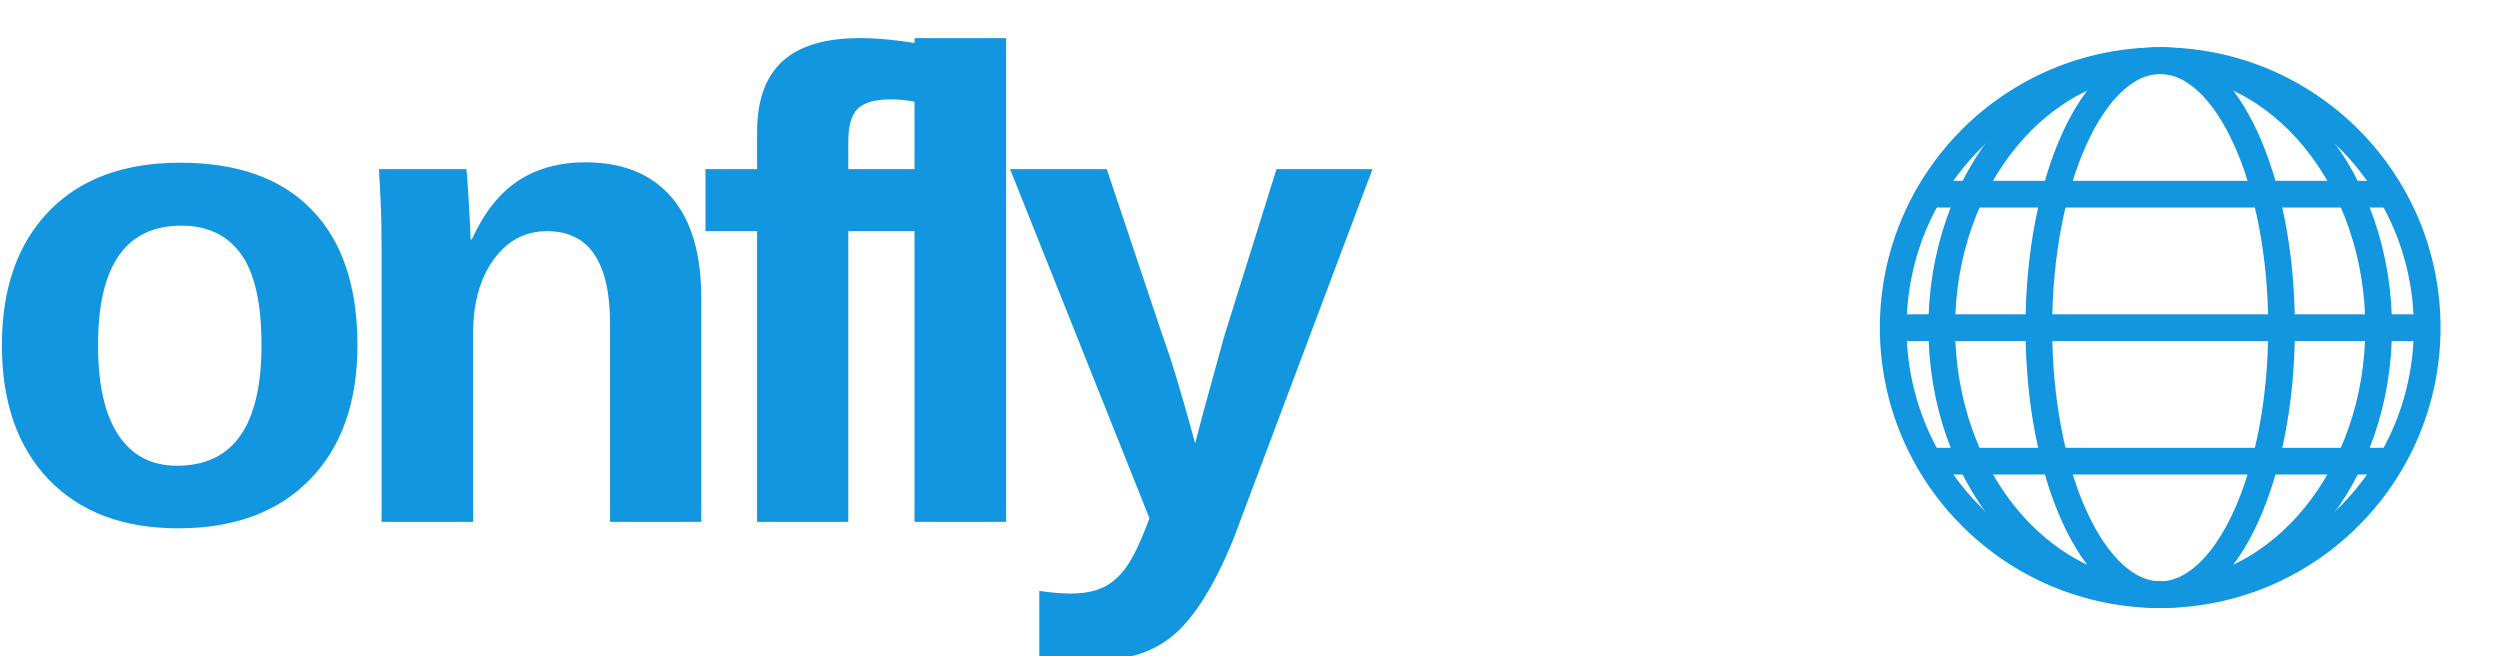
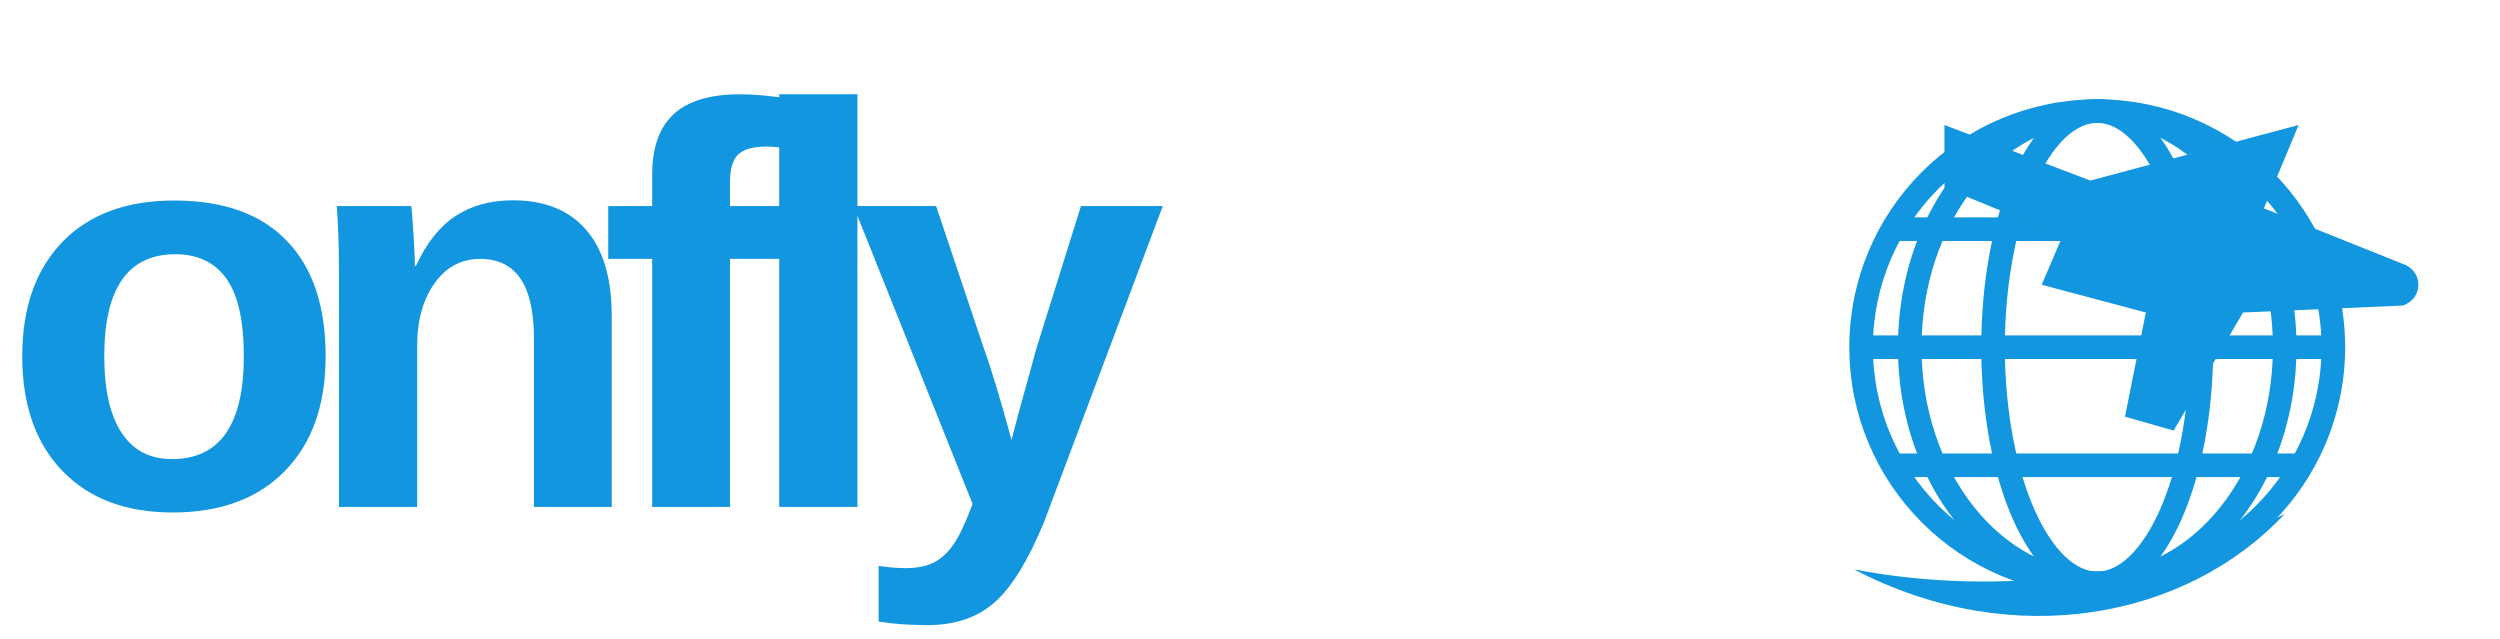
- <svg xmlns="http://www.w3.org/2000/svg" viewBox="0 0 206 54" role="img" aria-labelledby="title desc">
-   <g fill="#1296df" font-family="Arial Rounded MT Bold, Arial, sans-serif" font-size="55" font-weight="700" letter-spacing="-4">
-     <text x="-2" y="43">onfly</text>
+ <svg xmlns="http://www.w3.org/2000/svg" viewBox="0 0 360 92" role="img" aria-labelledby="title desc">
+   <g fill="#1296df" font-family="Arial Black, Arial, sans-serif" font-size="82" font-weight="900" letter-spacing="-7">
+     <text x="0" y="73">onfly</text>
  </g>
-   <g fill="none" stroke="#1296df" stroke-width="2.2">
-     <circle cx="178" cy="27" r="22" />
-     <ellipse cx="178" cy="27" rx="10" ry="22" />
-     <ellipse cx="178" cy="27" rx="18" ry="22" />
-     <path d="M156 27h44M159 16h38M159 38h38" />
+   <g fill="none" stroke="#1296df" stroke-width="3.4">
+     <circle cx="302" cy="50" r="34" />
+     <ellipse cx="302" cy="50" rx="15" ry="34" />
+     <ellipse cx="302" cy="50" rx="27" ry="34" />
+     <path d="M268 50h68M273 33h58M273 67h58" />
  </g>
+   <path fill="#1296df" d="m280 18 21 8 30-8-5 12 20 8c3 1 3 5 0 6l-23 1-10 17-7-2 3-15-15-4 3-7-17-7Z" />
+   <path fill="#1296df" d="M267 82c21 4 44 1 62-8-14 15-39 20-62 8Z" />
</svg>
